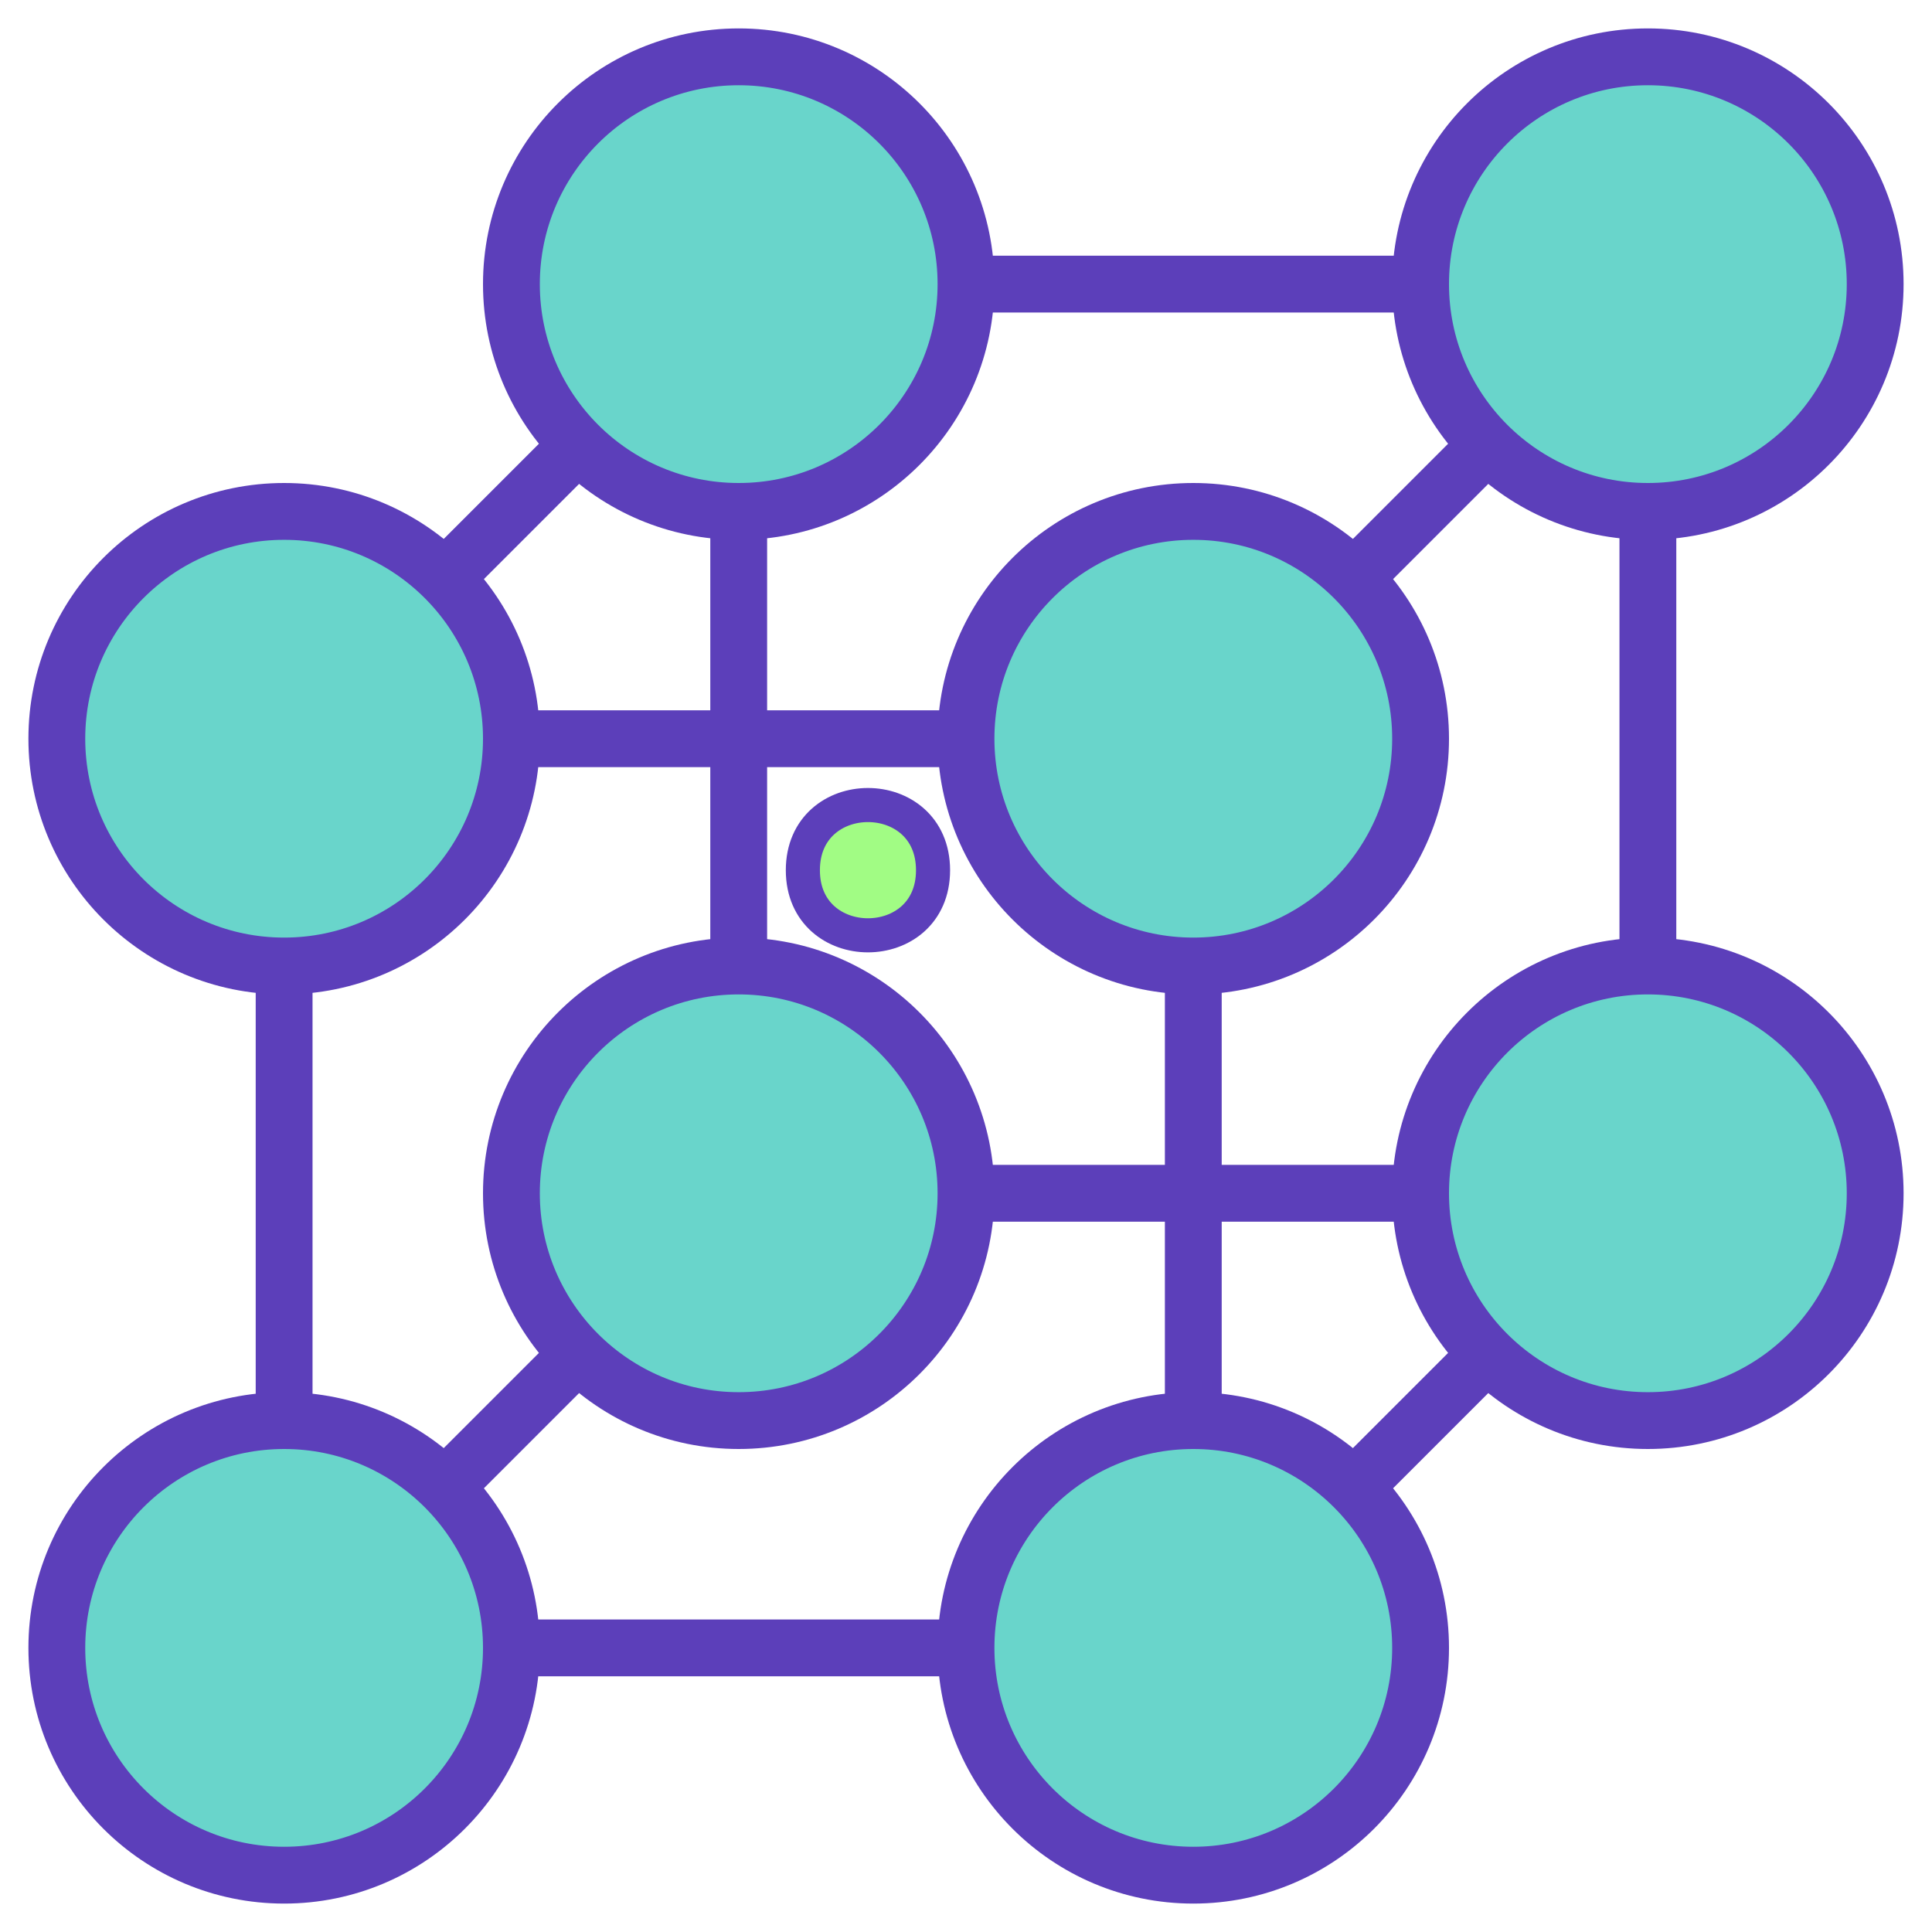
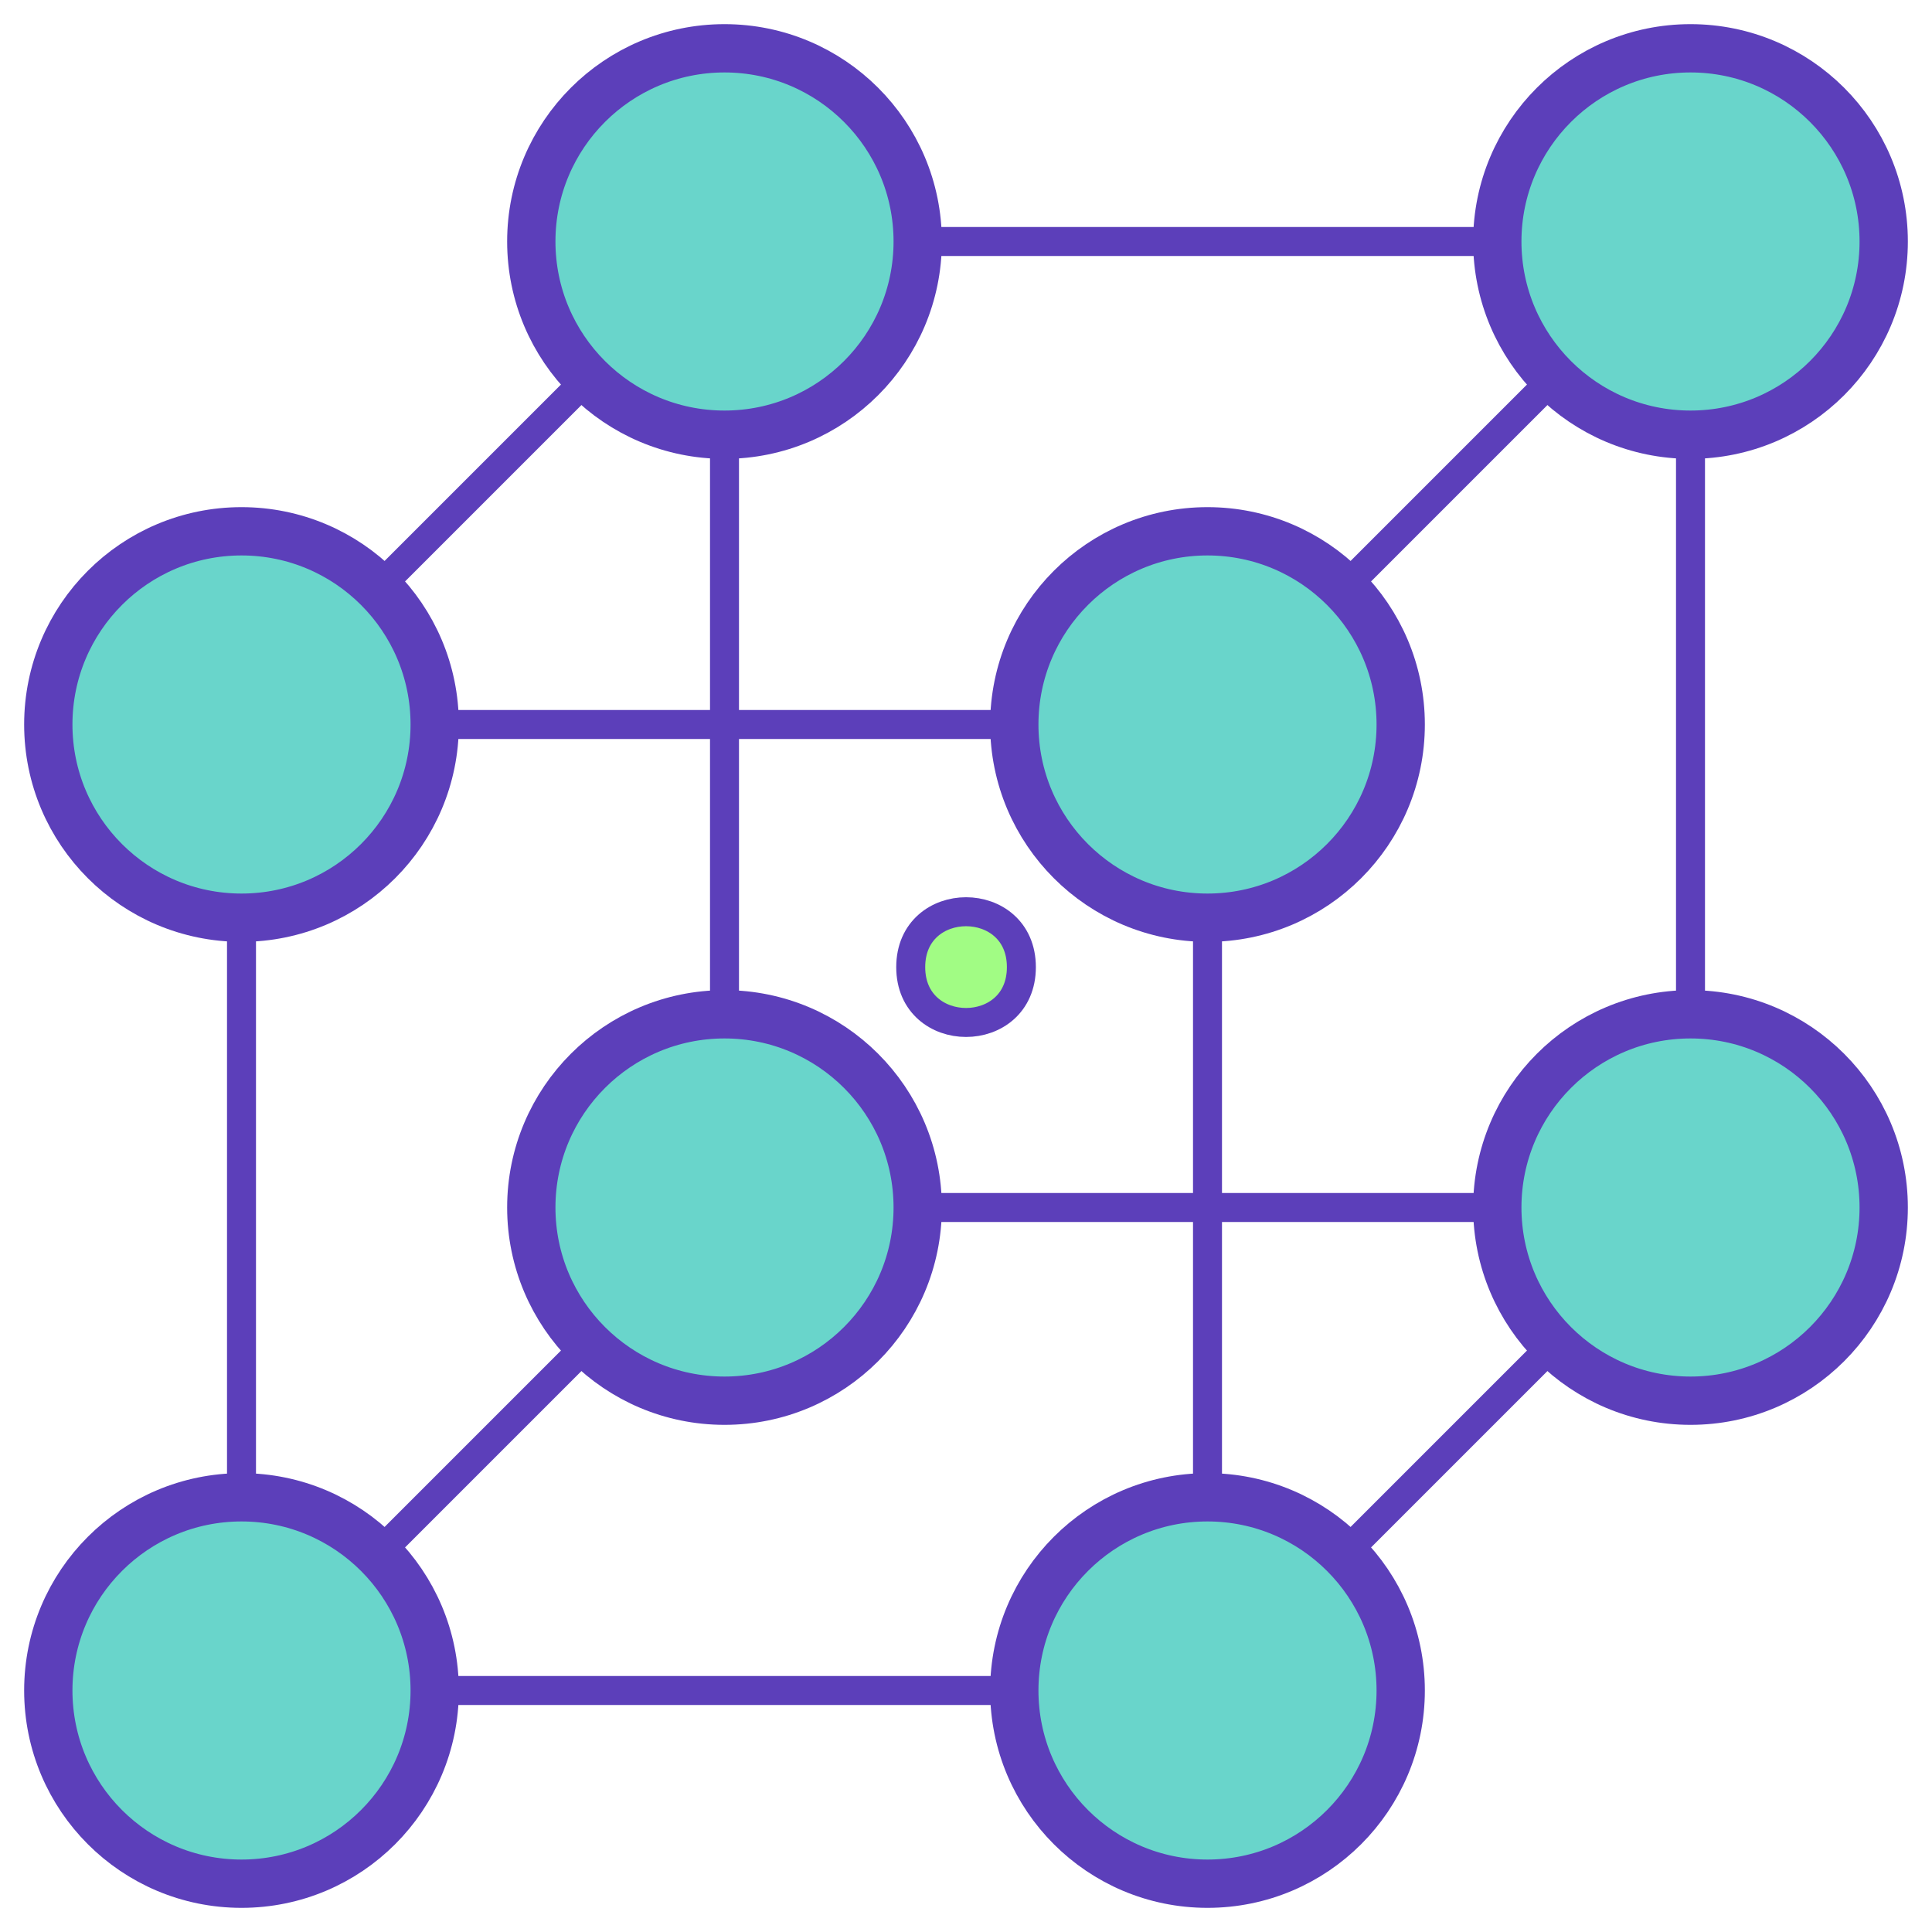
- <svg xmlns="http://www.w3.org/2000/svg" width="68pt" height="68pt" viewBox="0 0 68 68" version="1.1">
-   <g id="surface42261">
-     <path style="fill:none;stroke-width:2;stroke-linecap:butt;stroke-linejoin:round;stroke:rgb(36.1%,24.7%,72.9%);stroke-opacity:1;stroke-miterlimit:10;" d="M 512 496 L 528 512 L 560 512 L 560 480 L 544 464 L 512 464 L 512 496 " transform="matrix(1,0,0,-1,-502,522)" />
-     <path style="fill:none;stroke-width:2;stroke-linecap:butt;stroke-linejoin:round;stroke:rgb(36.1%,24.7%,72.9%);stroke-opacity:1;stroke-miterlimit:10;" d="M 512 464 L 528 480 L 528 512 " transform="matrix(1,0,0,-1,-502,522)" />
-     <path style="fill:none;stroke-width:2;stroke-linecap:butt;stroke-linejoin:round;stroke:rgb(36.1%,24.7%,72.9%);stroke-opacity:1;stroke-miterlimit:10;" d="M 528 480 L 560 480 " transform="matrix(1,0,0,-1,-502,522)" />
-     <path style="fill:none;stroke-width:2;stroke-linecap:butt;stroke-linejoin:round;stroke:rgb(36.1%,24.7%,72.9%);stroke-opacity:1;stroke-miterlimit:10;" d="M 544 496 L 512 496 " transform="matrix(1,0,0,-1,-502,522)" />
-     <path style="fill:none;stroke-width:2;stroke-linecap:butt;stroke-linejoin:round;stroke:rgb(36.1%,24.7%,72.9%);stroke-opacity:1;stroke-miterlimit:10;" d="M 544 496 L 560 512 " transform="matrix(1,0,0,-1,-502,522)" />
-     <path style="fill:none;stroke-width:2;stroke-linecap:butt;stroke-linejoin:round;stroke:rgb(36.1%,24.7%,72.9%);stroke-opacity:1;stroke-miterlimit:10;" d="M 544 464 L 544 496 " transform="matrix(1,0,0,-1,-502,522)" />
-     <path style="fill-rule:evenodd;fill:rgb(41.2%,83.5%,79.6%);fill-opacity:1;stroke-width:2;stroke-linecap:butt;stroke-linejoin:round;stroke:rgb(36.1%,24.7%,72.9%);stroke-opacity:1;stroke-miterlimit:10;" d="M 536 512 C 536 516.418 532.418 520 528 520 C 523.582 520 520 516.418 520 512 C 520 507.582 523.582 504 528 504 C 532.418 504 536 507.582 536 512 Z M 536 512 " transform="matrix(1,0,0,-1,-502,522)" />
-     <path style="fill-rule:evenodd;fill:rgb(41.2%,83.5%,79.6%);fill-opacity:1;stroke-width:2;stroke-linecap:butt;stroke-linejoin:round;stroke:rgb(36.1%,24.7%,72.9%);stroke-opacity:1;stroke-miterlimit:10;" d="M 536 480 C 536 484.418 532.418 488 528 488 C 523.582 488 520 484.418 520 480 C 520 475.582 523.582 472 528 472 C 532.418 472 536 475.582 536 480 Z M 536 480 " transform="matrix(1,0,0,-1,-502,522)" />
-     <path style="fill-rule:evenodd;fill:rgb(41.2%,83.5%,79.6%);fill-opacity:1;stroke-width:2;stroke-linecap:butt;stroke-linejoin:round;stroke:rgb(36.1%,24.7%,72.9%);stroke-opacity:1;stroke-miterlimit:10;" d="M 568 480 C 568 484.418 564.418 488 560 488 C 555.582 488 552 484.418 552 480 C 552 475.582 555.582 472 560 472 C 564.418 472 568 475.582 568 480 Z M 568 480 " transform="matrix(1,0,0,-1,-502,522)" />
-     <path style="fill-rule:evenodd;fill:rgb(41.2%,83.5%,79.6%);fill-opacity:1;stroke-width:2;stroke-linecap:butt;stroke-linejoin:round;stroke:rgb(36.1%,24.7%,72.9%);stroke-opacity:1;stroke-miterlimit:10;" d="M 568 512 C 568 516.418 564.418 520 560 520 C 555.582 520 552 516.418 552 512 C 552 507.582 555.582 504 560 504 C 564.418 504 568 507.582 568 512 Z M 568 512 " transform="matrix(1,0,0,-1,-502,522)" />
-     <path style="fill-rule:evenodd;fill:rgb(41.2%,83.5%,79.6%);fill-opacity:1;stroke-width:2;stroke-linecap:butt;stroke-linejoin:round;stroke:rgb(36.1%,24.7%,72.9%);stroke-opacity:1;stroke-miterlimit:10;" d="M 520 496 C 520 500.418 516.418 504 512 504 C 507.582 504 504 500.418 504 496 C 504 491.582 507.582 488 512 488 C 516.418 488 520 491.582 520 496 Z M 520 496 " transform="matrix(1,0,0,-1,-502,522)" />
-     <path style="fill-rule:evenodd;fill:rgb(41.2%,83.5%,79.6%);fill-opacity:1;stroke-width:2;stroke-linecap:butt;stroke-linejoin:round;stroke:rgb(36.1%,24.7%,72.9%);stroke-opacity:1;stroke-miterlimit:10;" d="M 520 464 C 520 468.418 516.418 472 512 472 C 507.582 472 504 468.418 504 464 C 504 459.582 507.582 456 512 456 C 516.418 456 520 459.582 520 464 Z M 520 464 " transform="matrix(1,0,0,-1,-502,522)" />
-     <path style="fill-rule:evenodd;fill:rgb(41.2%,83.5%,79.6%);fill-opacity:1;stroke-width:2;stroke-linecap:butt;stroke-linejoin:round;stroke:rgb(36.1%,24.7%,72.9%);stroke-opacity:1;stroke-miterlimit:10;" d="M 552 464 C 552 468.418 548.418 472 544 472 C 539.582 472 536 468.418 536 464 C 536 459.582 539.582 456 544 456 C 548.418 456 552 459.582 552 464 Z M 552 464 " transform="matrix(1,0,0,-1,-502,522)" />
-     <path style="fill-rule:evenodd;fill:rgb(41.2%,83.5%,79.6%);fill-opacity:1;stroke-width:2;stroke-linecap:butt;stroke-linejoin:round;stroke:rgb(36.1%,24.7%,72.9%);stroke-opacity:1;stroke-miterlimit:10;" d="M 552 496 C 552 500.418 548.418 504 544 504 C 539.582 504 536 500.418 536 496 C 536 491.582 539.582 488 544 488 C 548.418 488 552 491.582 552 496 Z M 552 496 " transform="matrix(1,0,0,-1,-502,522)" />
-     <path style="fill-rule:evenodd;fill:rgb(63.1%,98.8%,51.8%);fill-opacity:1;stroke-width:1.2;stroke-linecap:butt;stroke-linejoin:round;stroke:rgb(36.1%,24.7%,72.9%);stroke-opacity:1;stroke-miterlimit:10;" d="M 534.84 491.371 C 534.84 494.43 530.258 494.43 530.258 491.371 C 530.258 488.316 534.84 488.316 534.84 491.371 Z M 534.84 491.371 " transform="matrix(1,0,0,-1,-502,522)" />
+ <svg xmlns="http://www.w3.org/2000/svg" width="80pt" height="80pt" viewBox="0 0 80 80" version="1.1">
+   <g id="surface44263">
+     <path style="fill-rule:evenodd;fill:rgb(63.1%,98.8%,51.8%);fill-opacity:1;stroke-width:1.2;stroke-linecap:butt;stroke-linejoin:round;stroke:rgb(36.1%,24.7%,72.9%);stroke-opacity:1;stroke-miterlimit:10;" d="M 524.293 465.953 C 524.293 469.012 519.711 469.012 519.711 465.953 C 519.711 462.898 524.293 462.898 524.293 465.953 Z M 524.293 465.953 " transform="matrix(1,0,0,-1,-482,506)" />
+     <path style="fill:none;stroke-width:1.2;stroke-linecap:butt;stroke-linejoin:round;stroke:rgb(36.1%,24.7%,72.9%);stroke-opacity:1;stroke-miterlimit:10;" d="M 492 436 L 492 476 L 512 496 L 552 496 L 552 456 L 532 436 L 492 436 L 512 456 L 512 496 L 552 496 L 532 476 L 492 476 L 492 436 L 532 436 L 532 476 L 532 436 L 552 456 L 512 456 " transform="matrix(1,0,0,-1,-482,506)" />
+     <path style="fill-rule:evenodd;fill:rgb(41.2%,83.5%,79.6%);fill-opacity:1;stroke-width:2;stroke-linecap:butt;stroke-linejoin:round;stroke:rgb(36.1%,24.7%,72.9%);stroke-opacity:1;stroke-miterlimit:10;" d="M 520 496 C 520 500.418 516.418 504 512 504 C 507.582 504 504 500.418 504 496 C 504 491.582 507.582 488 512 488 C 516.418 488 520 491.582 520 496 Z M 520 496 " transform="matrix(1,0,0,-1,-482,506)" />
+     <path style="fill-rule:evenodd;fill:rgb(41.2%,83.5%,79.6%);fill-opacity:1;stroke-width:2;stroke-linecap:butt;stroke-linejoin:round;stroke:rgb(36.1%,24.7%,72.9%);stroke-opacity:1;stroke-miterlimit:10;" d="M 520 456 C 520 460.418 516.418 464 512 464 C 507.582 464 504 460.418 504 456 C 504 451.582 507.582 448 512 448 C 516.418 448 520 451.582 520 456 Z M 520 456 " transform="matrix(1,0,0,-1,-482,506)" />
+     <path style="fill-rule:evenodd;fill:rgb(41.2%,83.5%,79.6%);fill-opacity:1;stroke-width:2;stroke-linecap:butt;stroke-linejoin:round;stroke:rgb(36.1%,24.7%,72.9%);stroke-opacity:1;stroke-miterlimit:10;" d="M 560 456 C 560 460.418 556.418 464 552 464 C 547.582 464 544 460.418 544 456 C 544 451.582 547.582 448 552 448 C 556.418 448 560 451.582 560 456 Z M 560 456 " transform="matrix(1,0,0,-1,-482,506)" />
+     <path style="fill-rule:evenodd;fill:rgb(41.2%,83.5%,79.6%);fill-opacity:1;stroke-width:2;stroke-linecap:butt;stroke-linejoin:round;stroke:rgb(36.1%,24.7%,72.9%);stroke-opacity:1;stroke-miterlimit:10;" d="M 560 496 C 560 500.418 556.418 504 552 504 C 547.582 504 544 500.418 544 496 C 544 491.582 547.582 488 552 488 C 556.418 488 560 491.582 560 496 Z M 560 496 " transform="matrix(1,0,0,-1,-482,506)" />
+     <path style="fill-rule:evenodd;fill:rgb(41.2%,83.5%,79.6%);fill-opacity:1;stroke-width:2;stroke-linecap:butt;stroke-linejoin:round;stroke:rgb(36.1%,24.7%,72.9%);stroke-opacity:1;stroke-miterlimit:10;" d="M 500 476 C 500 480.418 496.418 484 492 484 C 487.582 484 484 480.418 484 476 C 484 471.582 487.582 468 492 468 C 496.418 468 500 471.582 500 476 Z M 500 476 " transform="matrix(1,0,0,-1,-482,506)" />
+     <path style="fill-rule:evenodd;fill:rgb(41.2%,83.5%,79.6%);fill-opacity:1;stroke-width:2;stroke-linecap:butt;stroke-linejoin:round;stroke:rgb(36.1%,24.7%,72.9%);stroke-opacity:1;stroke-miterlimit:10;" d="M 500 436 C 500 440.418 496.418 444 492 444 C 487.582 444 484 440.418 484 436 C 484 431.582 487.582 428 492 428 C 496.418 428 500 431.582 500 436 Z M 500 436 " transform="matrix(1,0,0,-1,-482,506)" />
+     <path style="fill-rule:evenodd;fill:rgb(41.2%,83.5%,79.6%);fill-opacity:1;stroke-width:2;stroke-linecap:butt;stroke-linejoin:round;stroke:rgb(36.1%,24.7%,72.9%);stroke-opacity:1;stroke-miterlimit:10;" d="M 540 436 C 540 440.418 536.418 444 532 444 C 527.582 444 524 440.418 524 436 C 524 431.582 527.582 428 532 428 C 536.418 428 540 431.582 540 436 Z M 540 436 " transform="matrix(1,0,0,-1,-482,506)" />
+     <path style="fill-rule:evenodd;fill:rgb(41.2%,83.5%,79.6%);fill-opacity:1;stroke-width:2;stroke-linecap:butt;stroke-linejoin:round;stroke:rgb(36.1%,24.7%,72.9%);stroke-opacity:1;stroke-miterlimit:10;" d="M 540 476 C 540 480.418 536.418 484 532 484 C 527.582 484 524 480.418 524 476 C 524 471.582 527.582 468 532 468 C 536.418 468 540 471.582 540 476 Z M 540 476 " transform="matrix(1,0,0,-1,-482,506)" />
  </g>
</svg>
